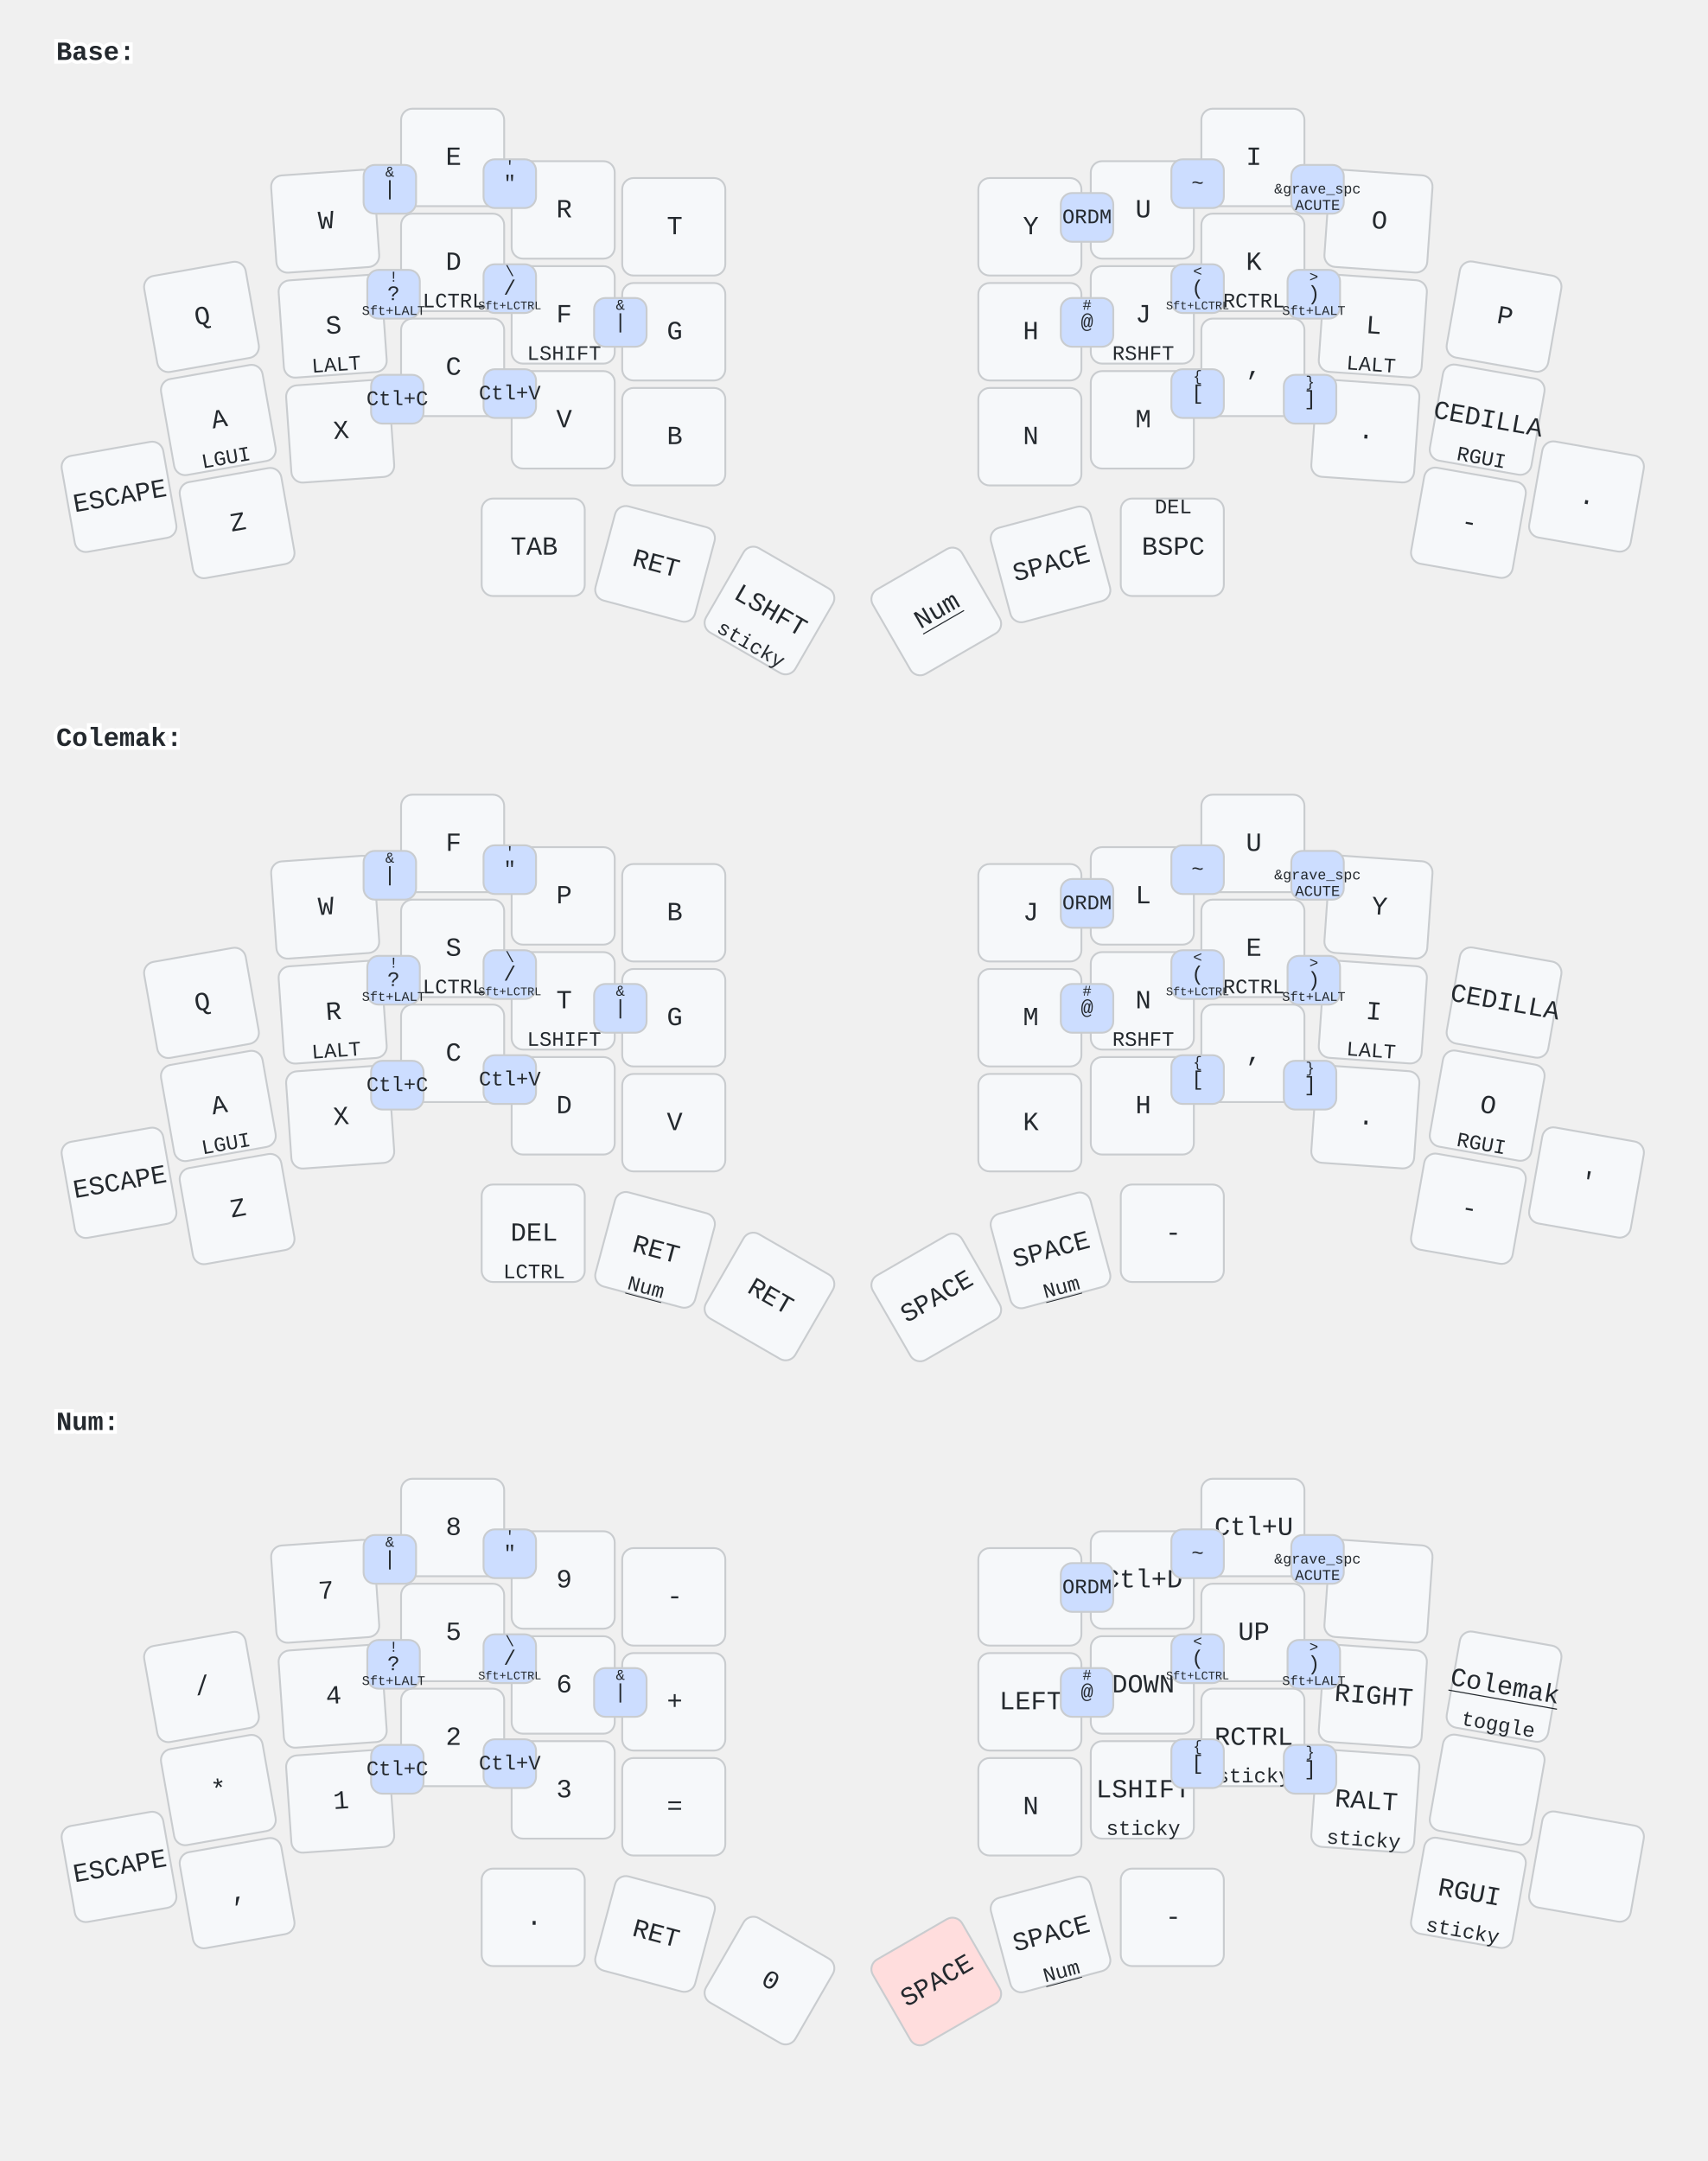
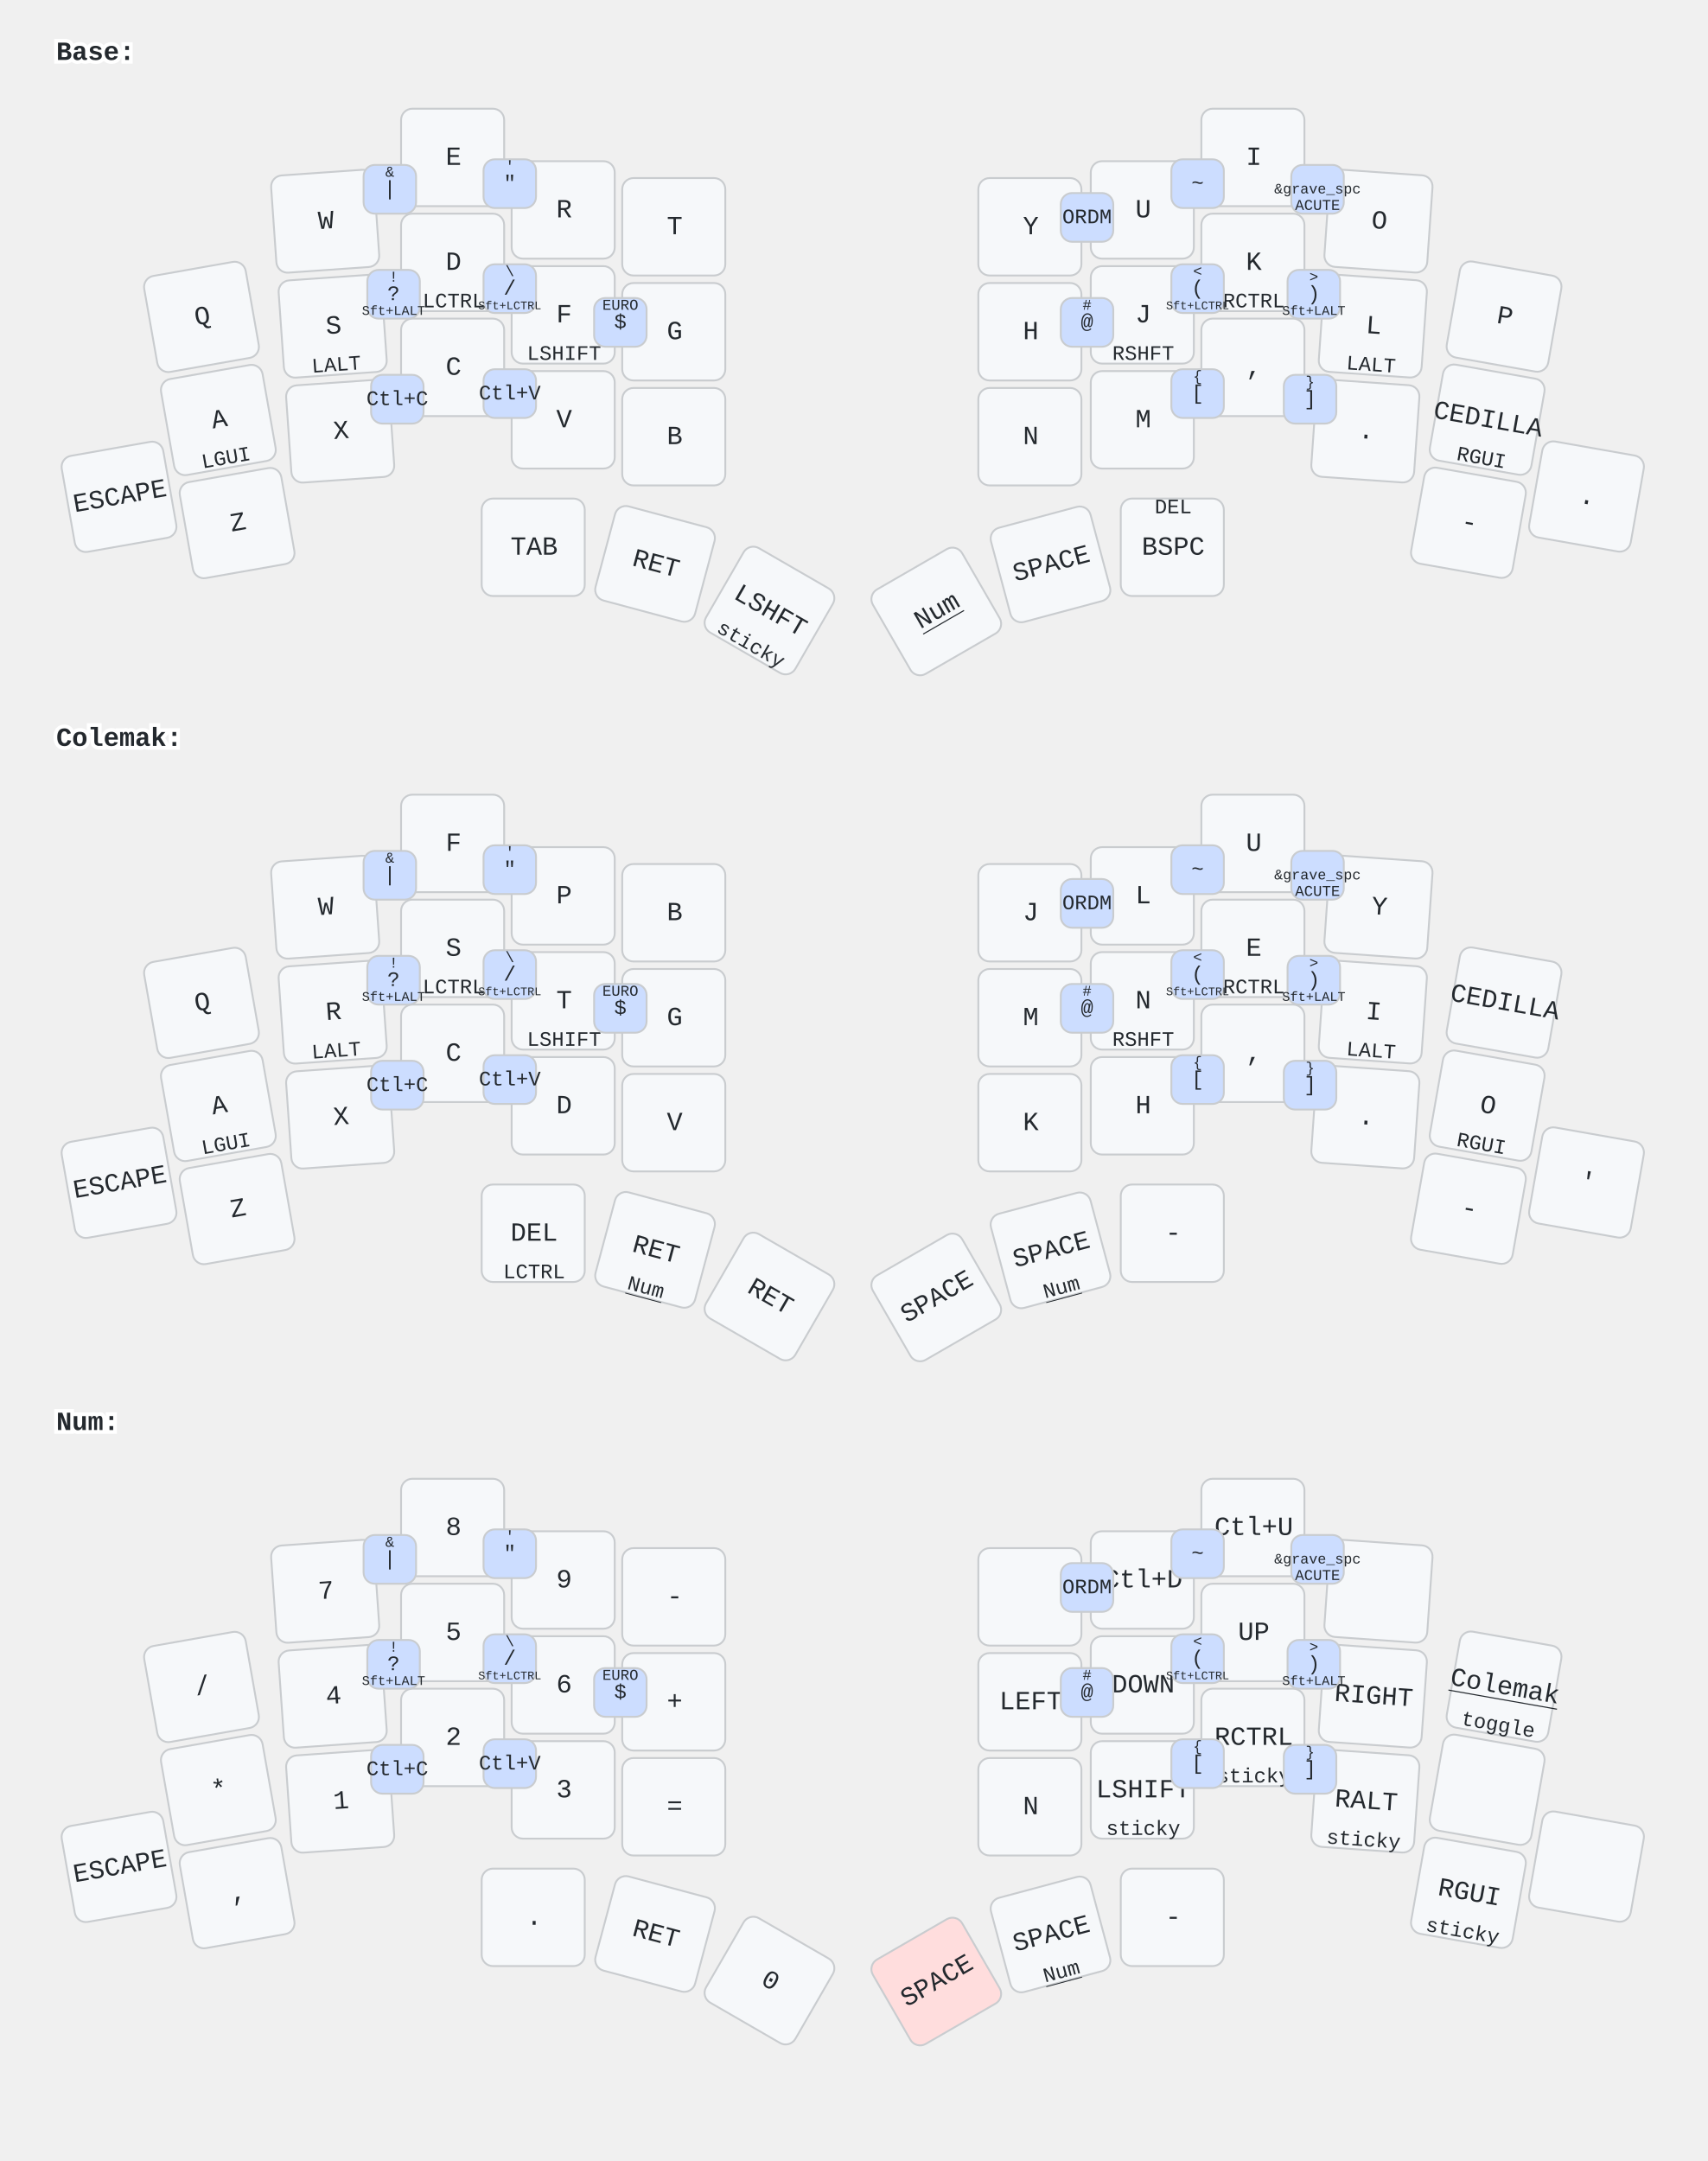
<svg xmlns="http://www.w3.org/2000/svg" width="911" height="1153" viewBox="0 0 911 1153" class="keymap">
  <style>/* inherit to force styles through use tags */
svg path {
    fill: inherit;
}

/* font and background color specifications */
svg.keymap {
    font-family: SFMono-Regular,Consolas,Liberation Mono,Menlo,monospace;
    font-size: 14px;
    font-kerning: normal;
    text-rendering: optimizeLegibility;
    fill: #24292e;
}

/* default key styling */
rect.key {
    fill: #f6f8fa;
}

rect.key, rect.combo {
    stroke: #c9cccf;
    stroke-width: 1;
}

/* default key side styling, only used is draw_key_sides is set */
rect.side {
    filter: brightness(90%);
}

/* color accent for combo boxes */
rect.combo, rect.combo-separate {
    fill: #cdf;
}

/* color accent for held keys */
rect.held, rect.combo.held {
    fill: #fdd;
}

/* color accent for ghost (optional) keys */
rect.ghost, rect.combo.ghost {
    stroke-dasharray: 4, 4;
    stroke-width: 2;
}

text {
    text-anchor: middle;
    dominant-baseline: middle;
}

/* styling for layer labels */
text.label {
    font-weight: bold;
    text-anchor: start;
    stroke: white;
    stroke-width: 4;
    paint-order: stroke;
}

/* styling for optional footer */
text.footer {
    text-anchor: end;
    dominant-baseline: auto;
    stroke: white;
    stroke-width: 4;
    paint-order: stroke;
}

/* styling for combo tap, and key non-tap label text */
text.combo, text.hold, text.shifted, text.left, text.right {
    font-size: 11px;
}

text.hold {
    text-anchor: middle;
    dominant-baseline: auto;
}

text.shifted {
    text-anchor: middle;
    dominant-baseline: hanging;
}

text.left {
    text-anchor: start;
}

text.right {
    text-anchor: end;
}

text.layer-activator {
    text-decoration: underline;
}

/* styling for hold/shifted label text in combo box */
text.combo.hold, text.combo.shifted, text.combo.left, text.combo.right {
    font-size: 8px;
}

/* lighter symbol for transparent keys */
text.trans {
    fill: #7b7e81;
}

/* styling for combo dendrons */
path.combo {
    stroke-width: 1;
    stroke: gray;
    fill: none;
}

/* Start Tabler Icons Cleanup */
/* cannot use height/width with glyphs */
.icon-tabler &gt; path {
    fill: inherit;
    stroke: inherit;
    stroke-width: 2;
}
/* hide tabler's default box */
.icon-tabler &gt; path[stroke="none"][fill="none"] {
    visibility: hidden;
}
/* End Tabler Icons Cleanup */
</style>
  <g transform="translate(30, 0)" class="layer-Base">
    <text x="0" y="28" class="label" id="Base">Base:</text>
    <g transform="translate(0, 56)">
      <g transform="translate(78, 113) rotate(-10.0)" class="key keypos-0">
        <rect rx="6" ry="6" x="-28" y="-26" width="55" height="52" class="key" />
        <text x="0" y="0" class="key tap">Q</text>
      </g>
      <g transform="translate(144, 62) rotate(-4.0)" class="key keypos-1">
        <rect rx="6" ry="6" x="-28" y="-26" width="55" height="52" class="key" />
        <text x="0" y="0" class="key tap">W</text>
      </g>
      <g transform="translate(212, 28)" class="key keypos-2">
        <rect rx="6" ry="6" x="-28" y="-26" width="55" height="52" class="key" />
        <text x="0" y="0" class="key tap">E</text>
      </g>
      <g transform="translate(271, 56)" class="key keypos-3">
        <rect rx="6" ry="6" x="-28" y="-26" width="55" height="52" class="key" />
        <text x="0" y="0" class="key tap">R</text>
      </g>
      <g transform="translate(330, 65)" class="key keypos-4">
        <rect rx="6" ry="6" x="-28" y="-26" width="55" height="52" class="key" />
        <text x="0" y="0" class="key tap">T</text>
      </g>
      <g transform="translate(520, 65)" class="key keypos-5">
        <rect rx="6" ry="6" x="-28" y="-26" width="55" height="52" class="key" />
        <text x="0" y="0" class="key tap">Y</text>
      </g>
      <g transform="translate(580, 56)" class="key keypos-6">
        <rect rx="6" ry="6" x="-28" y="-26" width="55" height="52" class="key" />
        <text x="0" y="0" class="key tap">U</text>
      </g>
      <g transform="translate(639, 28)" class="key keypos-7">
        <rect rx="6" ry="6" x="-28" y="-26" width="55" height="52" class="key" />
        <text x="0" y="0" class="key tap">I</text>
      </g>
      <g transform="translate(706, 62) rotate(4.0)" class="key keypos-8">
        <rect rx="6" ry="6" x="-28" y="-26" width="55" height="52" class="key" />
        <text x="0" y="0" class="key tap">O</text>
      </g>
      <g transform="translate(773, 113) rotate(10.0)" class="key keypos-9">
        <rect rx="6" ry="6" x="-28" y="-26" width="55" height="52" class="key" />
        <text x="0" y="0" class="key tap">P</text>
      </g>
      <g transform="translate(87, 168) rotate(-10.0)" class="key keypos-10">
        <rect rx="6" ry="6" x="-28" y="-26" width="55" height="52" class="key" />
        <text x="0" y="0" class="key tap">A</text>
        <text x="0" y="24" class="key hold">LGUI</text>
      </g>
      <g transform="translate(148, 118) rotate(-4.0)" class="key keypos-11">
        <rect rx="6" ry="6" x="-28" y="-26" width="55" height="52" class="key" />
        <text x="0" y="0" class="key tap">S</text>
        <text x="0" y="24" class="key hold">LALT</text>
      </g>
      <g transform="translate(212, 84)" class="key keypos-12">
        <rect rx="6" ry="6" x="-28" y="-26" width="55" height="52" class="key" />
        <text x="0" y="0" class="key tap">D</text>
        <text x="0" y="24" class="key hold">LCTRL</text>
      </g>
      <g transform="translate(271, 112)" class="key keypos-13">
        <rect rx="6" ry="6" x="-28" y="-26" width="55" height="52" class="key" />
        <text x="0" y="0" class="key tap">F</text>
        <text x="0" y="24" class="key hold">LSHIFT</text>
      </g>
      <g transform="translate(330, 121)" class="key keypos-14">
        <rect rx="6" ry="6" x="-28" y="-26" width="55" height="52" class="key" />
        <text x="0" y="0" class="key tap">G</text>
      </g>
      <g transform="translate(520, 121)" class="key keypos-15">
        <rect rx="6" ry="6" x="-28" y="-26" width="55" height="52" class="key" />
        <text x="0" y="0" class="key tap">H</text>
      </g>
      <g transform="translate(580, 112)" class="key keypos-16">
        <rect rx="6" ry="6" x="-28" y="-26" width="55" height="52" class="key" />
        <text x="0" y="0" class="key tap">J</text>
        <text x="0" y="24" class="key hold">RSHFT</text>
      </g>
      <g transform="translate(639, 84)" class="key keypos-17">
        <rect rx="6" ry="6" x="-28" y="-26" width="55" height="52" class="key" />
        <text x="0" y="0" class="key tap">K</text>
        <text x="0" y="24" class="key hold">RCTRL</text>
      </g>
      <g transform="translate(703, 118) rotate(4.0)" class="key keypos-18">
        <rect rx="6" ry="6" x="-28" y="-26" width="55" height="52" class="key" />
        <text x="0" y="0" class="key tap">L</text>
        <text x="0" y="24" class="key hold">LALT</text>
      </g>
      <g transform="translate(764, 168) rotate(10.0)" class="key keypos-19">
        <rect rx="6" ry="6" x="-28" y="-26" width="55" height="52" class="key" />
        <text x="0" y="0" class="key tap">CEDILLA</text>
        <text x="0" y="24" class="key hold">RGUI</text>
      </g>
      <g transform="translate(34, 209) rotate(-10.0)" class="key keypos-20">
        <rect rx="6" ry="6" x="-28" y="-26" width="55" height="52" class="key" />
        <text x="0" y="0" class="key tap">ESCAPE</text>
      </g>
      <g transform="translate(97, 223) rotate(-10.0)" class="key keypos-21">
        <rect rx="6" ry="6" x="-28" y="-26" width="55" height="52" class="key" />
        <text x="0" y="0" class="key tap">Z</text>
      </g>
      <g transform="translate(152, 174) rotate(-4.0)" class="key keypos-22">
        <rect rx="6" ry="6" x="-28" y="-26" width="55" height="52" class="key" />
        <text x="0" y="0" class="key tap">X</text>
      </g>
      <g transform="translate(212, 140)" class="key keypos-23">
        <rect rx="6" ry="6" x="-28" y="-26" width="55" height="52" class="key" />
        <text x="0" y="0" class="key tap">C</text>
      </g>
      <g transform="translate(271, 168)" class="key keypos-24">
        <rect rx="6" ry="6" x="-28" y="-26" width="55" height="52" class="key" />
        <text x="0" y="0" class="key tap">V</text>
      </g>
      <g transform="translate(330, 177)" class="key keypos-25">
        <rect rx="6" ry="6" x="-28" y="-26" width="55" height="52" class="key" />
        <text x="0" y="0" class="key tap">B</text>
      </g>
      <g transform="translate(520, 177)" class="key keypos-26">
        <rect rx="6" ry="6" x="-28" y="-26" width="55" height="52" class="key" />
        <text x="0" y="0" class="key tap">N</text>
      </g>
      <g transform="translate(580, 168)" class="key keypos-27">
        <rect rx="6" ry="6" x="-28" y="-26" width="55" height="52" class="key" />
        <text x="0" y="0" class="key tap">M</text>
      </g>
      <g transform="translate(639, 140)" class="key keypos-28">
        <rect rx="6" ry="6" x="-28" y="-26" width="55" height="52" class="key" />
        <text x="0" y="0" class="key tap">,</text>
      </g>
      <g transform="translate(699, 174) rotate(4.0)" class="key keypos-29">
        <rect rx="6" ry="6" x="-28" y="-26" width="55" height="52" class="key" />
        <text x="0" y="0" class="key tap">.</text>
      </g>
      <g transform="translate(754, 223) rotate(10.0)" class="key keypos-30">
        <rect rx="6" ry="6" x="-28" y="-26" width="55" height="52" class="key" />
        <text x="0" y="0" class="key tap">-</text>
      </g>
      <g transform="translate(817, 209) rotate(10.0)" class="key keypos-31">
        <rect rx="6" ry="6" x="-28" y="-26" width="55" height="52" class="key" />
        <text x="0" y="0" class="key tap">.</text>
      </g>
      <g transform="translate(255, 236)" class="key keypos-32">
        <rect rx="6" ry="6" x="-28" y="-26" width="55" height="52" class="key" />
        <text x="0" y="0" class="key tap">TAB</text>
      </g>
      <g transform="translate(320, 245) rotate(15.0)" class="key keypos-33">
        <rect rx="6" ry="6" x="-28" y="-26" width="55" height="52" class="key" />
        <text x="0" y="0" class="key tap">RET</text>
      </g>
      <g transform="translate(381, 270) rotate(30.0)" class="key keypos-34">
        <rect rx="6" ry="6" x="-28" y="-26" width="55" height="52" class="key" />
        <text x="0" y="0" class="key tap">LSHFT</text>
        <text x="0" y="24" class="key hold">sticky</text>
      </g>
      <g transform="translate(470, 270) rotate(-30.0)" class="key keypos-35">
        <rect rx="6" ry="6" x="-28" y="-26" width="55" height="52" class="key" />
        <a href="#Num">
          <text x="0" y="0" class="key tap layer-activator">Num</text>
        </a>
      </g>
      <g transform="translate(531, 245) rotate(-15.0)" class="key keypos-36">
        <rect rx="6" ry="6" x="-28" y="-26" width="55" height="52" class="key" />
        <text x="0" y="0" class="key tap">SPACE</text>
      </g>
      <g transform="translate(596, 236)" class="key keypos-37">
        <rect rx="6" ry="6" x="-28" y="-26" width="55" height="52" class="key" />
        <text x="0" y="0" class="key tap">BSPC</text>
        <text x="0" y="-24" class="key shifted">DEL</text>
      </g>
      <g class="combo combopos-0">
        <rect rx="6" ry="6" x="166" y="88" width="28" height="26" class="combo" />
        <text x="180" y="101" class="combo tap">?</text>
        <text x="180" y="112" class="combo hold">
          <tspan style="font-size: 88%">Sft+LALT</tspan>
        </text>
        <text x="180" y="90" class="combo shifted">!</text>
      </g>
      <g class="combo combopos-1">
        <rect rx="6" ry="6" x="228" y="85" width="28" height="26" class="combo" />
        <text x="242" y="98" class="combo tap">/</text>
        <text x="242" y="109" class="combo hold">
          <tspan style="font-size: 78%">Sft+LCTRL</tspan>
        </text>
        <text x="242" y="87" class="combo shifted">\</text>
      </g>
      <g class="combo combopos-2">
        <rect rx="6" ry="6" x="168" y="144" width="28" height="26" class="combo" />
        <text x="182" y="157" class="combo tap">Ctl+C</text>
      </g>
      <g class="combo combopos-3">
        <rect rx="6" ry="6" x="228" y="141" width="28" height="26" class="combo" />
        <text x="242" y="154" class="combo tap">Ctl+V</text>
      </g>
      <g class="combo combopos-4">
        <rect rx="6" ry="6" x="595" y="85" width="28" height="26" class="combo" />
        <text x="609" y="98" class="combo tap">(</text>
        <text x="609" y="109" class="combo hold">
          <tspan style="font-size: 78%">Sft+LCTRL</tspan>
        </text>
        <text x="609" y="87" class="combo shifted">&lt;</text>
      </g>
      <g class="combo combopos-5">
        <rect rx="6" ry="6" x="657" y="88" width="28" height="26" class="combo" />
        <text x="671" y="101" class="combo tap">)</text>
        <text x="671" y="112" class="combo hold">
          <tspan style="font-size: 88%">Sft+LALT</tspan>
        </text>
        <text x="671" y="90" class="combo shifted">&gt;</text>
      </g>
      <g class="combo combopos-6">
        <rect rx="6" ry="6" x="595" y="141" width="28" height="26" class="combo" />
        <text x="609" y="154" class="combo tap">[</text>
        <text x="609" y="143" class="combo shifted">{</text>
      </g>
      <g class="combo combopos-7">
        <rect rx="6" ry="6" x="655" y="144" width="28" height="26" class="combo" />
        <text x="669" y="157" class="combo tap">]</text>
        <text x="669" y="146" class="combo shifted">}</text>
      </g>
      <g class="combo combopos-8">
        <rect rx="6" ry="6" x="228" y="29" width="28" height="26" class="combo" />
        <text x="242" y="42" class="combo tap">"</text>
        <text x="242" y="31" class="combo shifted">'</text>
      </g>
      <g class="combo combopos-9">
        <rect rx="6" ry="6" x="164" y="32" width="28" height="26" class="combo" />
        <text x="178" y="45" class="combo tap">|</text>
        <text x="178" y="34" class="combo shifted">&amp;</text>
      </g>
      <g class="combo combopos-10">
        <rect rx="6" ry="6" x="287" y="103" width="28" height="26" class="combo" />
-         <text x="301" y="116" class="combo tap">|</text>
-         <text x="301" y="105" class="combo shifted">&amp;</text>
+         <text x="301" y="116" class="combo tap">$</text>
+         <text x="301" y="105" class="combo shifted">EURO</text>
      </g>
      <g class="combo combopos-11">
        <rect rx="6" ry="6" x="536" y="103" width="28" height="26" class="combo" />
        <text x="550" y="116" class="combo tap">@</text>
        <text x="550" y="105" class="combo shifted">#</text>
      </g>
      <g class="combo combopos-12">
        <rect rx="6" ry="6" x="536" y="47" width="28" height="26" class="combo" />
        <text x="550" y="60" class="combo tap">ORDM</text>
      </g>
      <g class="combo combopos-13">
        <rect rx="6" ry="6" x="595" y="29" width="28" height="26" class="combo" />
        <text x="609" y="42" class="combo tap">~</text>
      </g>
      <g class="combo combopos-14">
        <rect rx="6" ry="6" x="659" y="32" width="28" height="26" class="combo" />
        <text x="673" y="45" class="combo tap">
          <tspan style="font-size: 70%">&amp;grave_spc</tspan>
        </text>
        <text x="673" y="56" class="combo hold">ACUTE</text>
      </g>
    </g>
  </g>
  <g transform="translate(30, 366)" class="layer-Colemak">
    <text x="0" y="28" class="label" id="Colemak">Colemak:</text>
    <g transform="translate(0, 56)">
      <g transform="translate(78, 113) rotate(-10.0)" class="key keypos-0">
        <rect rx="6" ry="6" x="-28" y="-26" width="55" height="52" class="key" />
        <text x="0" y="0" class="key tap">Q</text>
      </g>
      <g transform="translate(144, 62) rotate(-4.0)" class="key keypos-1">
        <rect rx="6" ry="6" x="-28" y="-26" width="55" height="52" class="key" />
        <text x="0" y="0" class="key tap">W</text>
      </g>
      <g transform="translate(212, 28)" class="key keypos-2">
        <rect rx="6" ry="6" x="-28" y="-26" width="55" height="52" class="key" />
        <text x="0" y="0" class="key tap">F</text>
      </g>
      <g transform="translate(271, 56)" class="key keypos-3">
        <rect rx="6" ry="6" x="-28" y="-26" width="55" height="52" class="key" />
        <text x="0" y="0" class="key tap">P</text>
      </g>
      <g transform="translate(330, 65)" class="key keypos-4">
        <rect rx="6" ry="6" x="-28" y="-26" width="55" height="52" class="key" />
        <text x="0" y="0" class="key tap">B</text>
      </g>
      <g transform="translate(520, 65)" class="key keypos-5">
        <rect rx="6" ry="6" x="-28" y="-26" width="55" height="52" class="key" />
        <text x="0" y="0" class="key tap">J</text>
      </g>
      <g transform="translate(580, 56)" class="key keypos-6">
        <rect rx="6" ry="6" x="-28" y="-26" width="55" height="52" class="key" />
        <text x="0" y="0" class="key tap">L</text>
      </g>
      <g transform="translate(639, 28)" class="key keypos-7">
        <rect rx="6" ry="6" x="-28" y="-26" width="55" height="52" class="key" />
        <text x="0" y="0" class="key tap">U</text>
      </g>
      <g transform="translate(706, 62) rotate(4.0)" class="key keypos-8">
        <rect rx="6" ry="6" x="-28" y="-26" width="55" height="52" class="key" />
        <text x="0" y="0" class="key tap">Y</text>
      </g>
      <g transform="translate(773, 113) rotate(10.0)" class="key keypos-9">
        <rect rx="6" ry="6" x="-28" y="-26" width="55" height="52" class="key" />
        <text x="0" y="0" class="key tap">CEDILLA</text>
      </g>
      <g transform="translate(87, 168) rotate(-10.0)" class="key keypos-10">
        <rect rx="6" ry="6" x="-28" y="-26" width="55" height="52" class="key" />
        <text x="0" y="0" class="key tap">A</text>
        <text x="0" y="24" class="key hold">LGUI</text>
      </g>
      <g transform="translate(148, 118) rotate(-4.0)" class="key keypos-11">
        <rect rx="6" ry="6" x="-28" y="-26" width="55" height="52" class="key" />
        <text x="0" y="0" class="key tap">R</text>
        <text x="0" y="24" class="key hold">LALT</text>
      </g>
      <g transform="translate(212, 84)" class="key keypos-12">
        <rect rx="6" ry="6" x="-28" y="-26" width="55" height="52" class="key" />
        <text x="0" y="0" class="key tap">S</text>
        <text x="0" y="24" class="key hold">LCTRL</text>
      </g>
      <g transform="translate(271, 112)" class="key keypos-13">
        <rect rx="6" ry="6" x="-28" y="-26" width="55" height="52" class="key" />
        <text x="0" y="0" class="key tap">T</text>
        <text x="0" y="24" class="key hold">LSHIFT</text>
      </g>
      <g transform="translate(330, 121)" class="key keypos-14">
        <rect rx="6" ry="6" x="-28" y="-26" width="55" height="52" class="key" />
        <text x="0" y="0" class="key tap">G</text>
      </g>
      <g transform="translate(520, 121)" class="key keypos-15">
        <rect rx="6" ry="6" x="-28" y="-26" width="55" height="52" class="key" />
        <text x="0" y="0" class="key tap">M</text>
      </g>
      <g transform="translate(580, 112)" class="key keypos-16">
        <rect rx="6" ry="6" x="-28" y="-26" width="55" height="52" class="key" />
        <text x="0" y="0" class="key tap">N</text>
        <text x="0" y="24" class="key hold">RSHFT</text>
      </g>
      <g transform="translate(639, 84)" class="key keypos-17">
        <rect rx="6" ry="6" x="-28" y="-26" width="55" height="52" class="key" />
        <text x="0" y="0" class="key tap">E</text>
        <text x="0" y="24" class="key hold">RCTRL</text>
      </g>
      <g transform="translate(703, 118) rotate(4.0)" class="key keypos-18">
        <rect rx="6" ry="6" x="-28" y="-26" width="55" height="52" class="key" />
        <text x="0" y="0" class="key tap">I</text>
        <text x="0" y="24" class="key hold">LALT</text>
      </g>
      <g transform="translate(764, 168) rotate(10.0)" class="key keypos-19">
        <rect rx="6" ry="6" x="-28" y="-26" width="55" height="52" class="key" />
        <text x="0" y="0" class="key tap">O</text>
        <text x="0" y="24" class="key hold">RGUI</text>
      </g>
      <g transform="translate(34, 209) rotate(-10.0)" class="key keypos-20">
        <rect rx="6" ry="6" x="-28" y="-26" width="55" height="52" class="key" />
        <text x="0" y="0" class="key tap">ESCAPE</text>
      </g>
      <g transform="translate(97, 223) rotate(-10.0)" class="key keypos-21">
        <rect rx="6" ry="6" x="-28" y="-26" width="55" height="52" class="key" />
        <text x="0" y="0" class="key tap">Z</text>
      </g>
      <g transform="translate(152, 174) rotate(-4.0)" class="key keypos-22">
        <rect rx="6" ry="6" x="-28" y="-26" width="55" height="52" class="key" />
        <text x="0" y="0" class="key tap">X</text>
      </g>
      <g transform="translate(212, 140)" class="key keypos-23">
        <rect rx="6" ry="6" x="-28" y="-26" width="55" height="52" class="key" />
        <text x="0" y="0" class="key tap">C</text>
      </g>
      <g transform="translate(271, 168)" class="key keypos-24">
        <rect rx="6" ry="6" x="-28" y="-26" width="55" height="52" class="key" />
        <text x="0" y="0" class="key tap">D</text>
      </g>
      <g transform="translate(330, 177)" class="key keypos-25">
        <rect rx="6" ry="6" x="-28" y="-26" width="55" height="52" class="key" />
        <text x="0" y="0" class="key tap">V</text>
      </g>
      <g transform="translate(520, 177)" class="key keypos-26">
        <rect rx="6" ry="6" x="-28" y="-26" width="55" height="52" class="key" />
        <text x="0" y="0" class="key tap">K</text>
      </g>
      <g transform="translate(580, 168)" class="key keypos-27">
        <rect rx="6" ry="6" x="-28" y="-26" width="55" height="52" class="key" />
        <text x="0" y="0" class="key tap">H</text>
      </g>
      <g transform="translate(639, 140)" class="key keypos-28">
        <rect rx="6" ry="6" x="-28" y="-26" width="55" height="52" class="key" />
        <text x="0" y="0" class="key tap">,</text>
      </g>
      <g transform="translate(699, 174) rotate(4.0)" class="key keypos-29">
        <rect rx="6" ry="6" x="-28" y="-26" width="55" height="52" class="key" />
        <text x="0" y="0" class="key tap">.</text>
      </g>
      <g transform="translate(754, 223) rotate(10.0)" class="key keypos-30">
        <rect rx="6" ry="6" x="-28" y="-26" width="55" height="52" class="key" />
        <text x="0" y="0" class="key tap">-</text>
      </g>
      <g transform="translate(817, 209) rotate(10.0)" class="key keypos-31">
        <rect rx="6" ry="6" x="-28" y="-26" width="55" height="52" class="key" />
        <text x="0" y="0" class="key tap">'</text>
      </g>
      <g transform="translate(255, 236)" class="key keypos-32">
        <rect rx="6" ry="6" x="-28" y="-26" width="55" height="52" class="key" />
        <text x="0" y="0" class="key tap">DEL</text>
        <text x="0" y="24" class="key hold">LCTRL</text>
      </g>
      <g transform="translate(320, 245) rotate(15.0)" class="key keypos-33">
        <rect rx="6" ry="6" x="-28" y="-26" width="55" height="52" class="key" />
        <text x="0" y="0" class="key tap">RET</text>
        <a href="#Num">
          <text x="0" y="24" class="key hold layer-activator">Num</text>
        </a>
      </g>
      <g transform="translate(381, 270) rotate(30.0)" class="key keypos-34">
        <rect rx="6" ry="6" x="-28" y="-26" width="55" height="52" class="key" />
        <text x="0" y="0" class="key tap">RET</text>
      </g>
      <g transform="translate(470, 270) rotate(-30.0)" class="key keypos-35">
        <rect rx="6" ry="6" x="-28" y="-26" width="55" height="52" class="key" />
        <text x="0" y="0" class="key tap">SPACE</text>
      </g>
      <g transform="translate(531, 245) rotate(-15.0)" class="key keypos-36">
        <rect rx="6" ry="6" x="-28" y="-26" width="55" height="52" class="key" />
        <text x="0" y="0" class="key tap">SPACE</text>
        <a href="#Num">
          <text x="0" y="24" class="key hold layer-activator">Num</text>
        </a>
      </g>
      <g transform="translate(596, 236)" class="key keypos-37">
        <rect rx="6" ry="6" x="-28" y="-26" width="55" height="52" class="key" />
        <text x="0" y="0" class="key tap">-</text>
      </g>
      <g class="combo combopos-0">
        <rect rx="6" ry="6" x="166" y="88" width="28" height="26" class="combo" />
        <text x="180" y="101" class="combo tap">?</text>
        <text x="180" y="112" class="combo hold">
          <tspan style="font-size: 88%">Sft+LALT</tspan>
        </text>
        <text x="180" y="90" class="combo shifted">!</text>
      </g>
      <g class="combo combopos-1">
        <rect rx="6" ry="6" x="228" y="85" width="28" height="26" class="combo" />
        <text x="242" y="98" class="combo tap">/</text>
        <text x="242" y="109" class="combo hold">
          <tspan style="font-size: 78%">Sft+LCTRL</tspan>
        </text>
        <text x="242" y="87" class="combo shifted">\</text>
      </g>
      <g class="combo combopos-2">
        <rect rx="6" ry="6" x="168" y="144" width="28" height="26" class="combo" />
        <text x="182" y="157" class="combo tap">Ctl+C</text>
      </g>
      <g class="combo combopos-3">
        <rect rx="6" ry="6" x="228" y="141" width="28" height="26" class="combo" />
        <text x="242" y="154" class="combo tap">Ctl+V</text>
      </g>
      <g class="combo combopos-4">
        <rect rx="6" ry="6" x="595" y="85" width="28" height="26" class="combo" />
        <text x="609" y="98" class="combo tap">(</text>
        <text x="609" y="109" class="combo hold">
          <tspan style="font-size: 78%">Sft+LCTRL</tspan>
        </text>
        <text x="609" y="87" class="combo shifted">&lt;</text>
      </g>
      <g class="combo combopos-5">
        <rect rx="6" ry="6" x="657" y="88" width="28" height="26" class="combo" />
        <text x="671" y="101" class="combo tap">)</text>
        <text x="671" y="112" class="combo hold">
          <tspan style="font-size: 88%">Sft+LALT</tspan>
        </text>
        <text x="671" y="90" class="combo shifted">&gt;</text>
      </g>
      <g class="combo combopos-6">
        <rect rx="6" ry="6" x="595" y="141" width="28" height="26" class="combo" />
        <text x="609" y="154" class="combo tap">[</text>
        <text x="609" y="143" class="combo shifted">{</text>
      </g>
      <g class="combo combopos-7">
        <rect rx="6" ry="6" x="655" y="144" width="28" height="26" class="combo" />
        <text x="669" y="157" class="combo tap">]</text>
        <text x="669" y="146" class="combo shifted">}</text>
      </g>
      <g class="combo combopos-8">
        <rect rx="6" ry="6" x="228" y="29" width="28" height="26" class="combo" />
        <text x="242" y="42" class="combo tap">"</text>
        <text x="242" y="31" class="combo shifted">'</text>
      </g>
      <g class="combo combopos-9">
        <rect rx="6" ry="6" x="164" y="32" width="28" height="26" class="combo" />
        <text x="178" y="45" class="combo tap">|</text>
        <text x="178" y="34" class="combo shifted">&amp;</text>
      </g>
      <g class="combo combopos-10">
        <rect rx="6" ry="6" x="287" y="103" width="28" height="26" class="combo" />
-         <text x="301" y="116" class="combo tap">|</text>
-         <text x="301" y="105" class="combo shifted">&amp;</text>
+         <text x="301" y="116" class="combo tap">$</text>
+         <text x="301" y="105" class="combo shifted">EURO</text>
      </g>
      <g class="combo combopos-11">
        <rect rx="6" ry="6" x="536" y="103" width="28" height="26" class="combo" />
        <text x="550" y="116" class="combo tap">@</text>
        <text x="550" y="105" class="combo shifted">#</text>
      </g>
      <g class="combo combopos-12">
        <rect rx="6" ry="6" x="536" y="47" width="28" height="26" class="combo" />
        <text x="550" y="60" class="combo tap">ORDM</text>
      </g>
      <g class="combo combopos-13">
        <rect rx="6" ry="6" x="595" y="29" width="28" height="26" class="combo" />
        <text x="609" y="42" class="combo tap">~</text>
      </g>
      <g class="combo combopos-14">
        <rect rx="6" ry="6" x="659" y="32" width="28" height="26" class="combo" />
        <text x="673" y="45" class="combo tap">
          <tspan style="font-size: 70%">&amp;grave_spc</tspan>
        </text>
        <text x="673" y="56" class="combo hold">ACUTE</text>
      </g>
    </g>
  </g>
  <g transform="translate(30, 731)" class="layer-Num">
    <text x="0" y="28" class="label" id="Num">Num:</text>
    <g transform="translate(0, 56)">
      <g transform="translate(78, 113) rotate(-10.0)" class="key keypos-0">
        <rect rx="6" ry="6" x="-28" y="-26" width="55" height="52" class="key" />
        <text x="0" y="0" class="key tap">/</text>
      </g>
      <g transform="translate(144, 62) rotate(-4.0)" class="key keypos-1">
        <rect rx="6" ry="6" x="-28" y="-26" width="55" height="52" class="key" />
        <text x="0" y="0" class="key tap">7</text>
      </g>
      <g transform="translate(212, 28)" class="key keypos-2">
        <rect rx="6" ry="6" x="-28" y="-26" width="55" height="52" class="key" />
        <text x="0" y="0" class="key tap">8</text>
      </g>
      <g transform="translate(271, 56)" class="key keypos-3">
        <rect rx="6" ry="6" x="-28" y="-26" width="55" height="52" class="key" />
        <text x="0" y="0" class="key tap">9</text>
      </g>
      <g transform="translate(330, 65)" class="key keypos-4">
        <rect rx="6" ry="6" x="-28" y="-26" width="55" height="52" class="key" />
        <text x="0" y="0" class="key tap">-</text>
      </g>
      <g transform="translate(520, 65)" class="key keypos-5">
        <rect rx="6" ry="6" x="-28" y="-26" width="55" height="52" class="key" />
      </g>
      <g transform="translate(580, 56)" class="key keypos-6">
        <rect rx="6" ry="6" x="-28" y="-26" width="55" height="52" class="key" />
        <text x="0" y="0" class="key tap">Ctl+D</text>
      </g>
      <g transform="translate(639, 28)" class="key keypos-7">
        <rect rx="6" ry="6" x="-28" y="-26" width="55" height="52" class="key" />
        <text x="0" y="0" class="key tap">Ctl+U</text>
      </g>
      <g transform="translate(706, 62) rotate(4.0)" class="key keypos-8">
        <rect rx="6" ry="6" x="-28" y="-26" width="55" height="52" class="key" />
      </g>
      <g transform="translate(773, 113) rotate(10.0)" class="key keypos-9">
        <rect rx="6" ry="6" x="-28" y="-26" width="55" height="52" class="key" />
        <a href="#Colemak">
          <text x="0" y="0" class="key tap layer-activator">Colemak</text>
        </a>
        <text x="0" y="24" class="key hold">toggle</text>
      </g>
      <g transform="translate(87, 168) rotate(-10.0)" class="key keypos-10">
        <rect rx="6" ry="6" x="-28" y="-26" width="55" height="52" class="key" />
        <text x="0" y="0" class="key tap">*</text>
      </g>
      <g transform="translate(148, 118) rotate(-4.0)" class="key keypos-11">
        <rect rx="6" ry="6" x="-28" y="-26" width="55" height="52" class="key" />
        <text x="0" y="0" class="key tap">4</text>
      </g>
      <g transform="translate(212, 84)" class="key keypos-12">
        <rect rx="6" ry="6" x="-28" y="-26" width="55" height="52" class="key" />
        <text x="0" y="0" class="key tap">5</text>
      </g>
      <g transform="translate(271, 112)" class="key keypos-13">
        <rect rx="6" ry="6" x="-28" y="-26" width="55" height="52" class="key" />
        <text x="0" y="0" class="key tap">6</text>
      </g>
      <g transform="translate(330, 121)" class="key keypos-14">
        <rect rx="6" ry="6" x="-28" y="-26" width="55" height="52" class="key" />
        <text x="0" y="0" class="key tap">+</text>
      </g>
      <g transform="translate(520, 121)" class="key keypos-15">
        <rect rx="6" ry="6" x="-28" y="-26" width="55" height="52" class="key" />
        <text x="0" y="0" class="key tap">LEFT</text>
      </g>
      <g transform="translate(580, 112)" class="key keypos-16">
        <rect rx="6" ry="6" x="-28" y="-26" width="55" height="52" class="key" />
        <text x="0" y="0" class="key tap">DOWN</text>
      </g>
      <g transform="translate(639, 84)" class="key keypos-17">
        <rect rx="6" ry="6" x="-28" y="-26" width="55" height="52" class="key" />
        <text x="0" y="0" class="key tap">UP</text>
      </g>
      <g transform="translate(703, 118) rotate(4.0)" class="key keypos-18">
        <rect rx="6" ry="6" x="-28" y="-26" width="55" height="52" class="key" />
        <text x="0" y="0" class="key tap">RIGHT</text>
      </g>
      <g transform="translate(764, 168) rotate(10.0)" class="key keypos-19">
        <rect rx="6" ry="6" x="-28" y="-26" width="55" height="52" class="key" />
      </g>
      <g transform="translate(34, 209) rotate(-10.0)" class="key keypos-20">
        <rect rx="6" ry="6" x="-28" y="-26" width="55" height="52" class="key" />
        <text x="0" y="0" class="key tap">ESCAPE</text>
      </g>
      <g transform="translate(97, 223) rotate(-10.0)" class="key keypos-21">
        <rect rx="6" ry="6" x="-28" y="-26" width="55" height="52" class="key" />
        <text x="0" y="0" class="key tap">,</text>
      </g>
      <g transform="translate(152, 174) rotate(-4.0)" class="key keypos-22">
        <rect rx="6" ry="6" x="-28" y="-26" width="55" height="52" class="key" />
        <text x="0" y="0" class="key tap">1</text>
      </g>
      <g transform="translate(212, 140)" class="key keypos-23">
        <rect rx="6" ry="6" x="-28" y="-26" width="55" height="52" class="key" />
        <text x="0" y="0" class="key tap">2</text>
      </g>
      <g transform="translate(271, 168)" class="key keypos-24">
        <rect rx="6" ry="6" x="-28" y="-26" width="55" height="52" class="key" />
        <text x="0" y="0" class="key tap">3</text>
      </g>
      <g transform="translate(330, 177)" class="key keypos-25">
        <rect rx="6" ry="6" x="-28" y="-26" width="55" height="52" class="key" />
        <text x="0" y="0" class="key tap">=</text>
      </g>
      <g transform="translate(520, 177)" class="key keypos-26">
        <rect rx="6" ry="6" x="-28" y="-26" width="55" height="52" class="key" />
        <text x="0" y="0" class="key tap">N</text>
      </g>
      <g transform="translate(580, 168)" class="key keypos-27">
        <rect rx="6" ry="6" x="-28" y="-26" width="55" height="52" class="key" />
        <text x="0" y="0" class="key tap">LSHIFT</text>
        <text x="0" y="24" class="key hold">sticky</text>
      </g>
      <g transform="translate(639, 140)" class="key keypos-28">
        <rect rx="6" ry="6" x="-28" y="-26" width="55" height="52" class="key" />
        <text x="0" y="0" class="key tap">RCTRL</text>
        <text x="0" y="24" class="key hold">sticky</text>
      </g>
      <g transform="translate(699, 174) rotate(4.0)" class="key keypos-29">
        <rect rx="6" ry="6" x="-28" y="-26" width="55" height="52" class="key" />
        <text x="0" y="0" class="key tap">RALT</text>
        <text x="0" y="24" class="key hold">sticky</text>
      </g>
      <g transform="translate(754, 223) rotate(10.0)" class="key keypos-30">
        <rect rx="6" ry="6" x="-28" y="-26" width="55" height="52" class="key" />
        <text x="0" y="0" class="key tap">RGUI</text>
        <text x="0" y="24" class="key hold">sticky</text>
      </g>
      <g transform="translate(817, 209) rotate(10.0)" class="key keypos-31">
        <rect rx="6" ry="6" x="-28" y="-26" width="55" height="52" class="key" />
      </g>
      <g transform="translate(255, 236)" class="key keypos-32">
        <rect rx="6" ry="6" x="-28" y="-26" width="55" height="52" class="key" />
        <text x="0" y="0" class="key tap">.</text>
      </g>
      <g transform="translate(320, 245) rotate(15.0)" class="key keypos-33">
        <rect rx="6" ry="6" x="-28" y="-26" width="55" height="52" class="key" />
        <text x="0" y="0" class="key tap">RET</text>
      </g>
      <g transform="translate(381, 270) rotate(30.0)" class="key keypos-34">
        <rect rx="6" ry="6" x="-28" y="-26" width="55" height="52" class="key" />
        <text x="0" y="0" class="key tap">0</text>
      </g>
      <g transform="translate(470, 270) rotate(-30.0)" class="key held keypos-35">
        <rect rx="6" ry="6" x="-28" y="-26" width="55" height="52" class="key held" />
        <text x="0" y="0" class="key held tap">SPACE</text>
      </g>
      <g transform="translate(531, 245) rotate(-15.0)" class="key keypos-36">
        <rect rx="6" ry="6" x="-28" y="-26" width="55" height="52" class="key" />
        <text x="0" y="0" class="key tap">SPACE</text>
        <a href="#Num">
          <text x="0" y="24" class="key hold layer-activator">Num</text>
        </a>
      </g>
      <g transform="translate(596, 236)" class="key keypos-37">
        <rect rx="6" ry="6" x="-28" y="-26" width="55" height="52" class="key" />
        <text x="0" y="0" class="key tap">-</text>
      </g>
      <g class="combo combopos-0">
        <rect rx="6" ry="6" x="166" y="88" width="28" height="26" class="combo" />
        <text x="180" y="101" class="combo tap">?</text>
        <text x="180" y="112" class="combo hold">
          <tspan style="font-size: 88%">Sft+LALT</tspan>
        </text>
        <text x="180" y="90" class="combo shifted">!</text>
      </g>
      <g class="combo combopos-1">
        <rect rx="6" ry="6" x="228" y="85" width="28" height="26" class="combo" />
        <text x="242" y="98" class="combo tap">/</text>
        <text x="242" y="109" class="combo hold">
          <tspan style="font-size: 78%">Sft+LCTRL</tspan>
        </text>
        <text x="242" y="87" class="combo shifted">\</text>
      </g>
      <g class="combo combopos-2">
        <rect rx="6" ry="6" x="168" y="144" width="28" height="26" class="combo" />
        <text x="182" y="157" class="combo tap">Ctl+C</text>
      </g>
      <g class="combo combopos-3">
        <rect rx="6" ry="6" x="228" y="141" width="28" height="26" class="combo" />
        <text x="242" y="154" class="combo tap">Ctl+V</text>
      </g>
      <g class="combo combopos-4">
        <rect rx="6" ry="6" x="595" y="85" width="28" height="26" class="combo" />
        <text x="609" y="98" class="combo tap">(</text>
        <text x="609" y="109" class="combo hold">
          <tspan style="font-size: 78%">Sft+LCTRL</tspan>
        </text>
        <text x="609" y="87" class="combo shifted">&lt;</text>
      </g>
      <g class="combo combopos-5">
        <rect rx="6" ry="6" x="657" y="88" width="28" height="26" class="combo" />
        <text x="671" y="101" class="combo tap">)</text>
        <text x="671" y="112" class="combo hold">
          <tspan style="font-size: 88%">Sft+LALT</tspan>
        </text>
        <text x="671" y="90" class="combo shifted">&gt;</text>
      </g>
      <g class="combo combopos-6">
        <rect rx="6" ry="6" x="595" y="141" width="28" height="26" class="combo" />
        <text x="609" y="154" class="combo tap">[</text>
        <text x="609" y="143" class="combo shifted">{</text>
      </g>
      <g class="combo combopos-7">
        <rect rx="6" ry="6" x="655" y="144" width="28" height="26" class="combo" />
        <text x="669" y="157" class="combo tap">]</text>
        <text x="669" y="146" class="combo shifted">}</text>
      </g>
      <g class="combo combopos-8">
        <rect rx="6" ry="6" x="228" y="29" width="28" height="26" class="combo" />
        <text x="242" y="42" class="combo tap">"</text>
        <text x="242" y="31" class="combo shifted">'</text>
      </g>
      <g class="combo combopos-9">
        <rect rx="6" ry="6" x="164" y="32" width="28" height="26" class="combo" />
        <text x="178" y="45" class="combo tap">|</text>
        <text x="178" y="34" class="combo shifted">&amp;</text>
      </g>
      <g class="combo combopos-10">
        <rect rx="6" ry="6" x="287" y="103" width="28" height="26" class="combo" />
-         <text x="301" y="116" class="combo tap">|</text>
-         <text x="301" y="105" class="combo shifted">&amp;</text>
+         <text x="301" y="116" class="combo tap">$</text>
+         <text x="301" y="105" class="combo shifted">EURO</text>
      </g>
      <g class="combo combopos-11">
        <rect rx="6" ry="6" x="536" y="103" width="28" height="26" class="combo" />
        <text x="550" y="116" class="combo tap">@</text>
        <text x="550" y="105" class="combo shifted">#</text>
      </g>
      <g class="combo combopos-12">
        <rect rx="6" ry="6" x="536" y="47" width="28" height="26" class="combo" />
        <text x="550" y="60" class="combo tap">ORDM</text>
      </g>
      <g class="combo combopos-13">
        <rect rx="6" ry="6" x="595" y="29" width="28" height="26" class="combo" />
        <text x="609" y="42" class="combo tap">~</text>
      </g>
      <g class="combo combopos-14">
        <rect rx="6" ry="6" x="659" y="32" width="28" height="26" class="combo" />
        <text x="673" y="45" class="combo tap">
          <tspan style="font-size: 70%">&amp;grave_spc</tspan>
        </text>
        <text x="673" y="56" class="combo hold">ACUTE</text>
      </g>
    </g>
  </g>
</svg>
